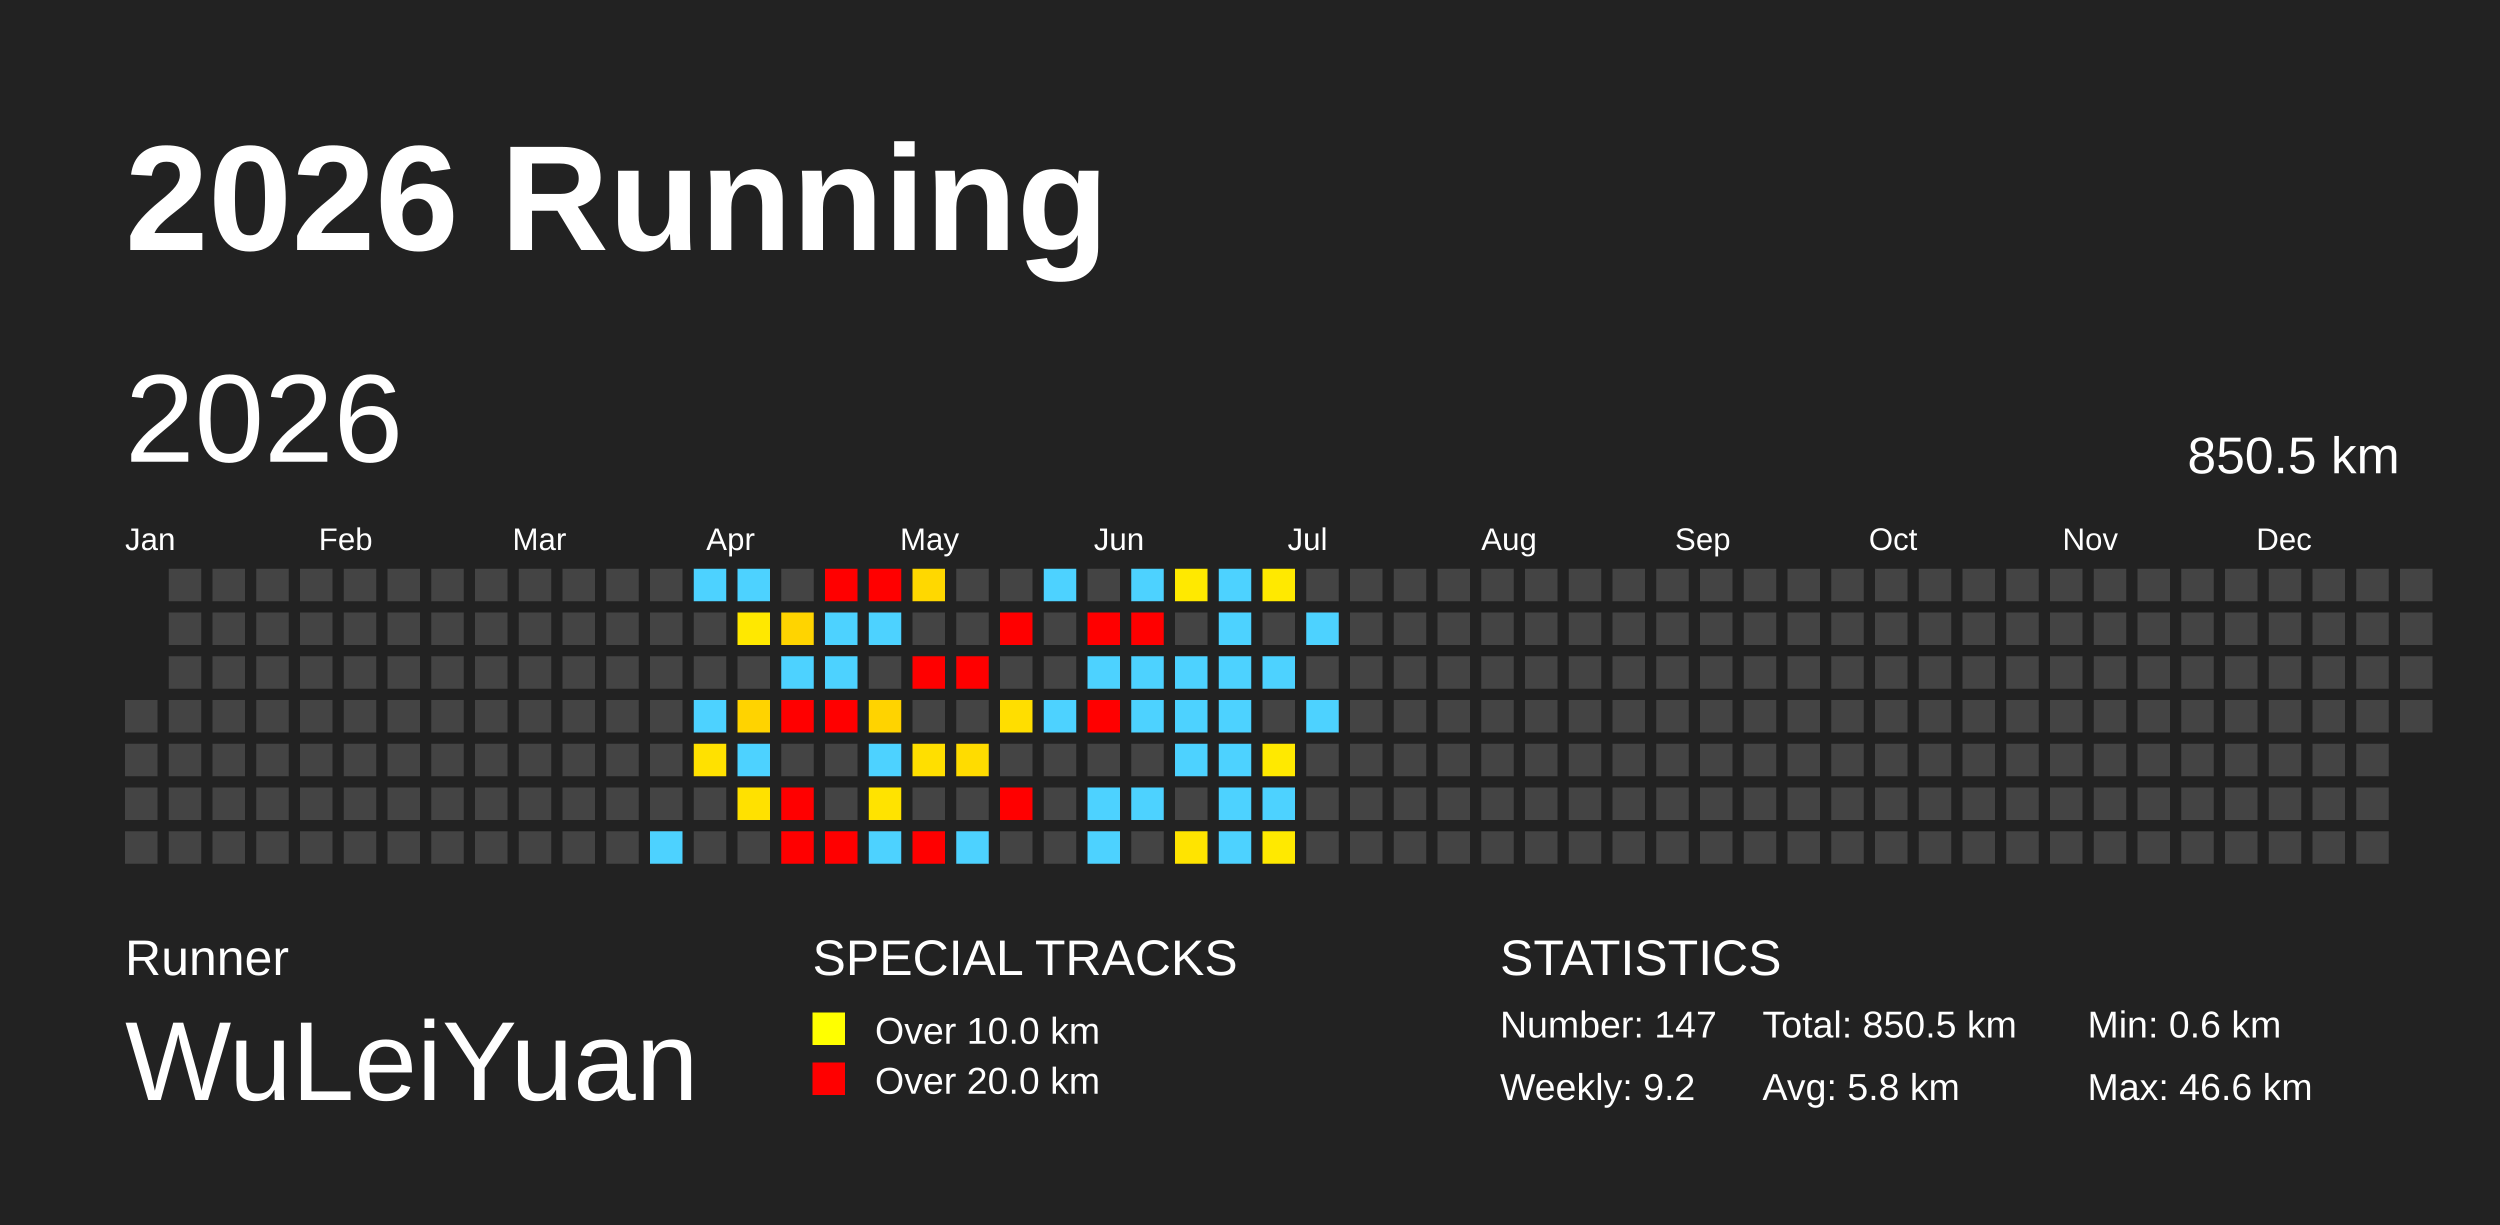
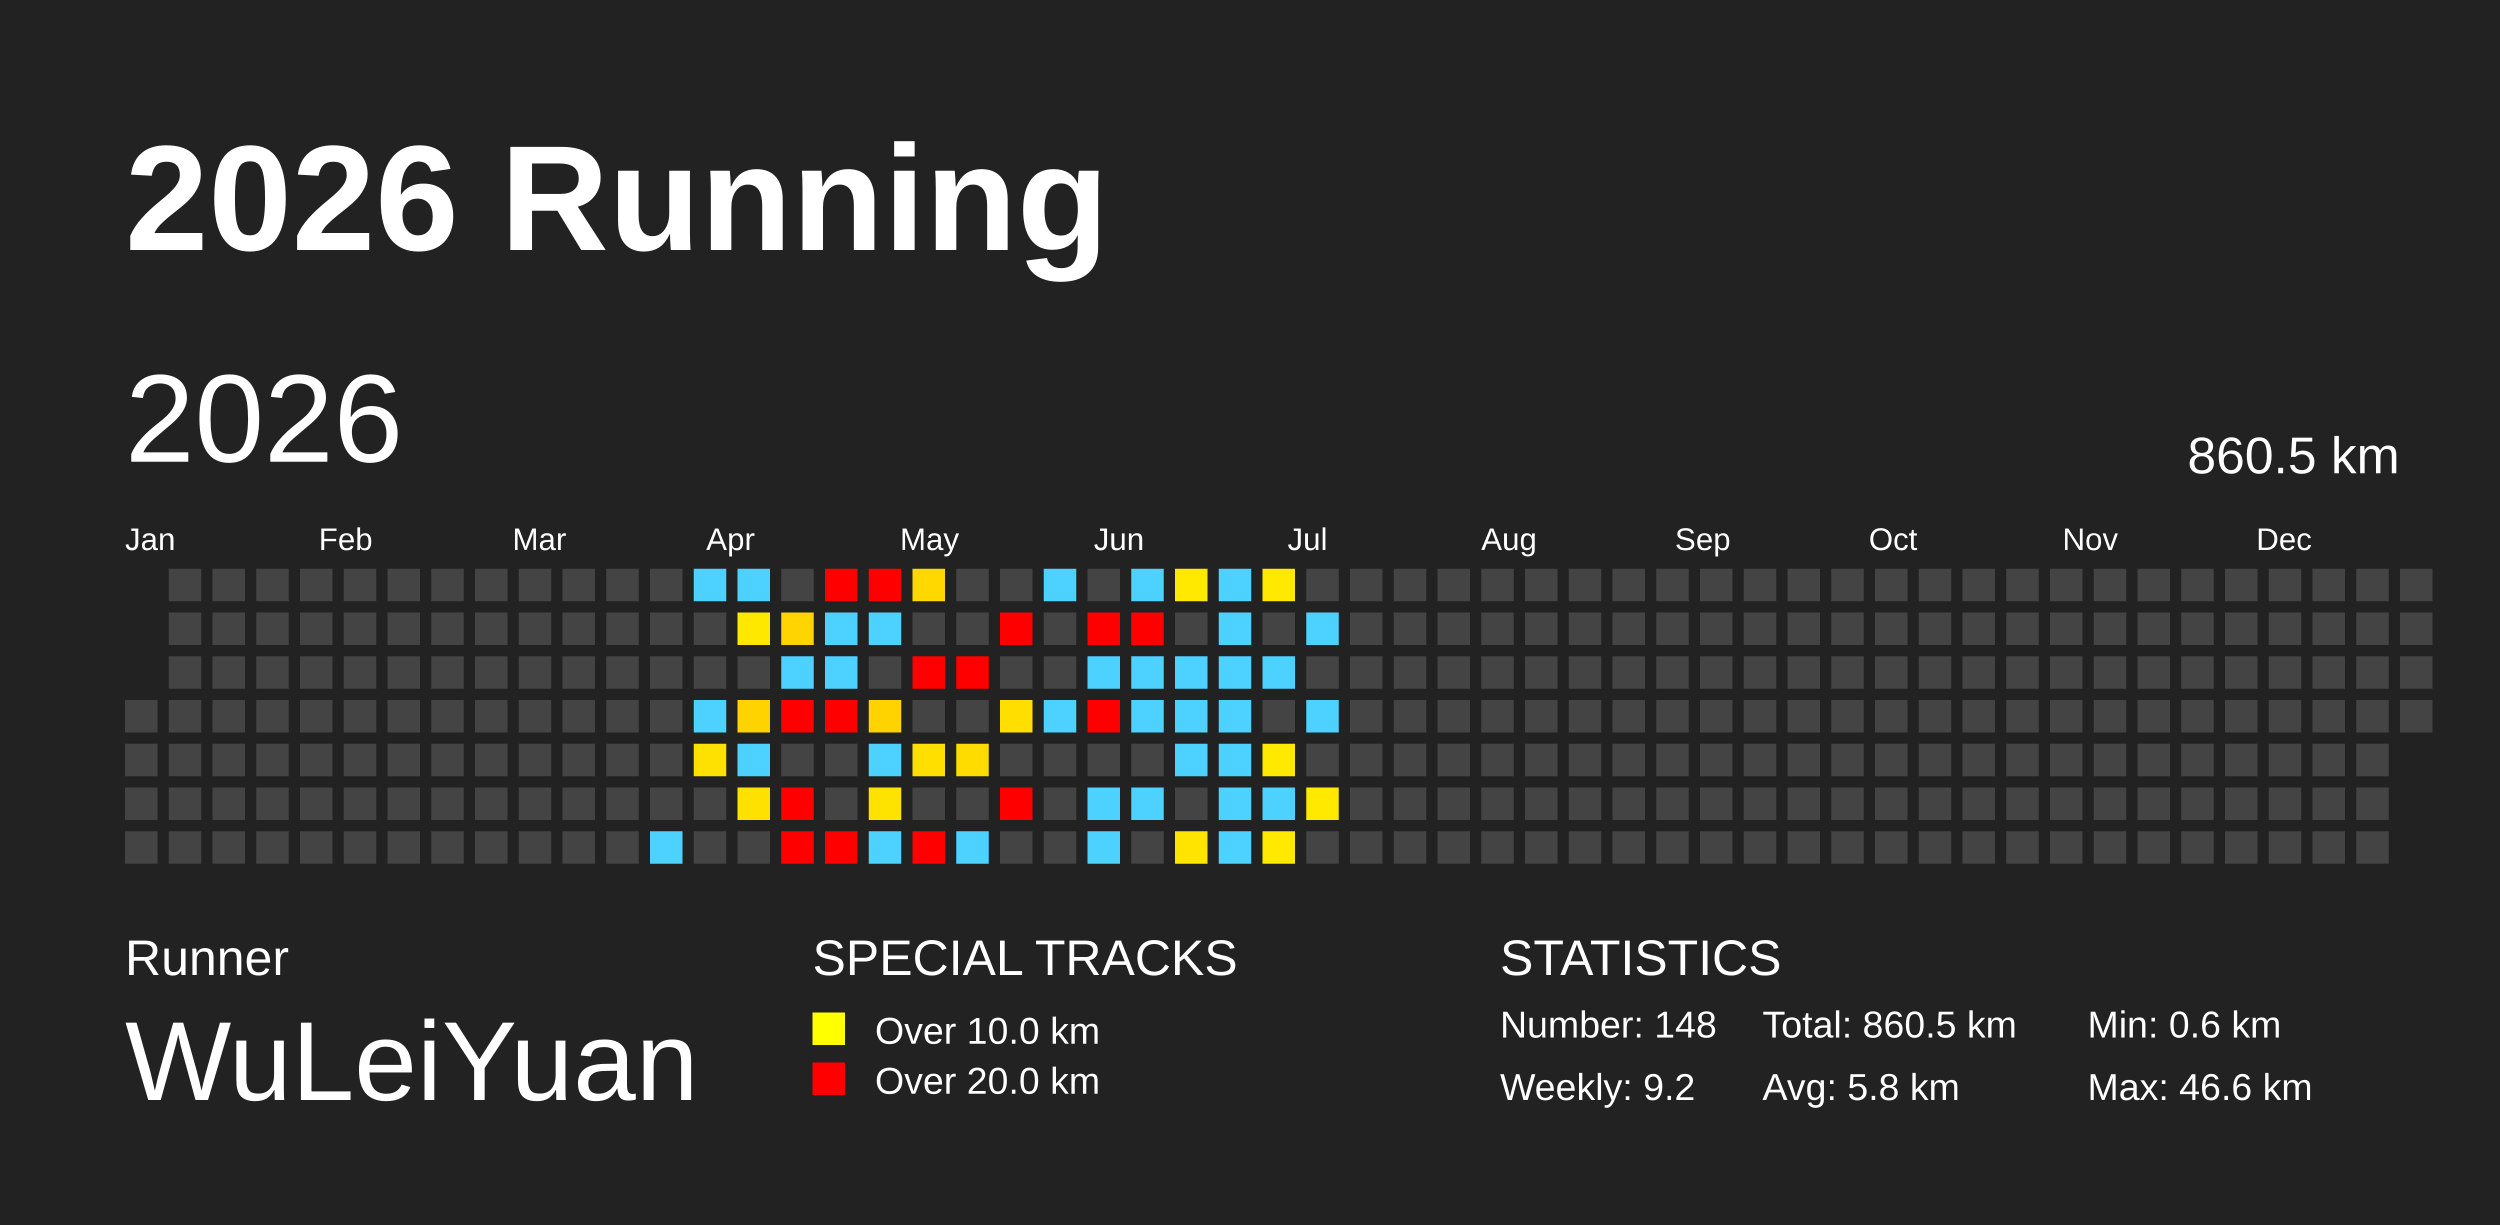
<svg xmlns="http://www.w3.org/2000/svg" baseProfile="full" height="98mm" version="1.1" viewBox="0,0,200,98" width="200mm">
  <defs />
  <rect fill="#222222" height="98" width="200" x="0" y="0" />
  <text fill="#FFFFFF" style="font-size:12px; font-family:Arial; font-weight:bold;" x="10" y="20">2026 Running</text>
  <text fill="#FFFFFF" style="font-size:4px; font-family:Arial" x="10" y="78">Runner</text>
  <text fill="#FFFFFF" style="font-size:9px; font-family:Arial" x="10" y="88">WuLeiYuan</text>
  <text fill="#FFFFFF" style="font-size:4px; font-family:Arial" x="65" y="78">SPECIAL TRACKS</text>
  <rect fill="yellow" height="2.6" width="2.6" x="65" y="81" />
  <text fill="#FFFFFF" style="font-size:3px; font-family:Arial" x="70" y="83.5">Over 10.0 km</text>
  <rect fill="red" height="2.6" width="2.6" x="65" y="85" />
  <text fill="#FFFFFF" style="font-size:3px; font-family:Arial" x="70" y="87.5">Over 20.0 km</text>
  <text fill="#FFFFFF" style="font-size:4px; font-family:Arial" x="120" y="78">STATISTICS</text>
-   <text fill="#FFFFFF" style="font-size:3px; font-family:Arial" x="120" y="83">Number: 147</text>
+   <text fill="#FFFFFF" style="font-size:3px; font-family:Arial" x="120" y="83">Number: 148</text>
  <text fill="#FFFFFF" style="font-size:3px; font-family:Arial" x="120" y="88">Weekly: 9.2</text>
-   <text fill="#FFFFFF" style="font-size:3px; font-family:Arial" x="141" y="83">Total: 850.5 km</text>
+   <text fill="#FFFFFF" style="font-size:3px; font-family:Arial" x="141" y="83">Total: 860.5 km</text>
  <text fill="#FFFFFF" style="font-size:3px; font-family:Arial" x="141" y="88">Avg: 5.8 km</text>
  <text fill="#FFFFFF" style="font-size:3px; font-family:Arial" x="167" y="83">Min: 0.6 km</text>
  <text fill="#FFFFFF" style="font-size:3px; font-family:Arial" x="167" y="88">Max: 46.6 km</text>
  <text dominant-baseline="hanging" fill="#FFFFFF" style="font-size:10.0px; font-family:Arial;" x="10" y="30">2026</text>
-   <text dominant-baseline="hanging" fill="#FFFFFF" style="font-size:4.125px; font-family:Arial;" x="175" y="35">850.5 km</text>
+   <text dominant-baseline="hanging" fill="#FFFFFF" style="font-size:4.125px; font-family:Arial;" x="175" y="35">860.5 km</text>
  <text fill="#FFFFFF" style="font-size:2.5px; font-family:Arial" x="10.0" y="44">Jan</text>
  <text fill="#FFFFFF" style="font-size:2.5px; font-family:Arial" x="25.5" y="44">Feb</text>
  <text fill="#FFFFFF" style="font-size:2.5px; font-family:Arial" x="41.0" y="44">Mar</text>
  <text fill="#FFFFFF" style="font-size:2.5px; font-family:Arial" x="56.5" y="44">Apr</text>
  <text fill="#FFFFFF" style="font-size:2.5px; font-family:Arial" x="72.0" y="44">May</text>
  <text fill="#FFFFFF" style="font-size:2.5px; font-family:Arial" x="87.5" y="44">Jun</text>
  <text fill="#FFFFFF" style="font-size:2.5px; font-family:Arial" x="103.0" y="44">Jul</text>
  <text fill="#FFFFFF" style="font-size:2.5px; font-family:Arial" x="118.5" y="44">Aug</text>
  <text fill="#FFFFFF" style="font-size:2.5px; font-family:Arial" x="134.0" y="44">Sep</text>
  <text fill="#FFFFFF" style="font-size:2.5px; font-family:Arial" x="149.5" y="44">Oct</text>
  <text fill="#FFFFFF" style="font-size:2.5px; font-family:Arial" x="165.0" y="44">Nov</text>
  <text fill="#FFFFFF" style="font-size:2.5px; font-family:Arial" x="180.5" y="44">Dec</text>
  <rect fill="#444444" height="2.6" width="2.6" x="10.0" y="56.0" />
  <rect fill="#444444" height="2.6" width="2.6" x="10.0" y="59.5" />
  <rect fill="#444444" height="2.6" width="2.6" x="10.0" y="63.0" />
  <rect fill="#444444" height="2.6" width="2.6" x="10.0" y="66.5" />
  <rect fill="#444444" height="2.6" width="2.6" x="13.5" y="45.5" />
  <rect fill="#444444" height="2.6" width="2.6" x="13.5" y="49.0" />
  <rect fill="#444444" height="2.6" width="2.6" x="13.5" y="52.5" />
  <rect fill="#444444" height="2.6" width="2.6" x="13.5" y="56.0" />
  <rect fill="#444444" height="2.6" width="2.6" x="13.5" y="59.5" />
  <rect fill="#444444" height="2.6" width="2.6" x="13.5" y="63.0" />
  <rect fill="#444444" height="2.6" width="2.6" x="13.5" y="66.5" />
  <rect fill="#444444" height="2.6" width="2.6" x="17.0" y="45.5" />
  <rect fill="#444444" height="2.6" width="2.6" x="17.0" y="49.0" />
  <rect fill="#444444" height="2.6" width="2.6" x="17.0" y="52.5" />
  <rect fill="#444444" height="2.6" width="2.6" x="17.0" y="56.0" />
  <rect fill="#444444" height="2.6" width="2.6" x="17.0" y="59.5" />
  <rect fill="#444444" height="2.6" width="2.6" x="17.0" y="63.0" />
  <rect fill="#444444" height="2.6" width="2.6" x="17.0" y="66.5" />
  <rect fill="#444444" height="2.6" width="2.6" x="20.5" y="45.5" />
  <rect fill="#444444" height="2.6" width="2.6" x="20.5" y="49.0" />
  <rect fill="#444444" height="2.6" width="2.6" x="20.5" y="52.5" />
  <rect fill="#444444" height="2.6" width="2.6" x="20.5" y="56.0" />
  <rect fill="#444444" height="2.6" width="2.6" x="20.5" y="59.5" />
  <rect fill="#444444" height="2.6" width="2.6" x="20.5" y="63.0" />
  <rect fill="#444444" height="2.6" width="2.6" x="20.5" y="66.5" />
  <rect fill="#444444" height="2.6" width="2.6" x="24.0" y="45.5" />
  <rect fill="#444444" height="2.6" width="2.6" x="24.0" y="49.0" />
  <rect fill="#444444" height="2.6" width="2.6" x="24.0" y="52.5" />
  <rect fill="#444444" height="2.6" width="2.6" x="24.0" y="56.0" />
  <rect fill="#444444" height="2.6" width="2.6" x="24.0" y="59.5" />
  <rect fill="#444444" height="2.6" width="2.6" x="24.0" y="63.0" />
  <rect fill="#444444" height="2.6" width="2.6" x="24.0" y="66.5" />
  <rect fill="#444444" height="2.6" width="2.6" x="27.5" y="45.5" />
  <rect fill="#444444" height="2.6" width="2.6" x="27.5" y="49.0" />
  <rect fill="#444444" height="2.6" width="2.6" x="27.5" y="52.5" />
  <rect fill="#444444" height="2.6" width="2.6" x="27.5" y="56.0" />
  <rect fill="#444444" height="2.6" width="2.6" x="27.5" y="59.5" />
  <rect fill="#444444" height="2.6" width="2.6" x="27.5" y="63.0" />
  <rect fill="#444444" height="2.6" width="2.6" x="27.5" y="66.5" />
  <rect fill="#444444" height="2.6" width="2.6" x="31.0" y="45.5" />
  <rect fill="#444444" height="2.6" width="2.6" x="31.0" y="49.0" />
  <rect fill="#444444" height="2.6" width="2.6" x="31.0" y="52.5" />
  <rect fill="#444444" height="2.6" width="2.6" x="31.0" y="56.0" />
  <rect fill="#444444" height="2.6" width="2.6" x="31.0" y="59.5" />
  <rect fill="#444444" height="2.6" width="2.6" x="31.0" y="63.0" />
  <rect fill="#444444" height="2.6" width="2.6" x="31.0" y="66.5" />
  <rect fill="#444444" height="2.6" width="2.6" x="34.5" y="45.5" />
  <rect fill="#444444" height="2.6" width="2.6" x="34.5" y="49.0" />
  <rect fill="#444444" height="2.6" width="2.6" x="34.5" y="52.5" />
  <rect fill="#444444" height="2.6" width="2.6" x="34.5" y="56.0" />
  <rect fill="#444444" height="2.6" width="2.6" x="34.5" y="59.5" />
  <rect fill="#444444" height="2.6" width="2.6" x="34.5" y="63.0" />
  <rect fill="#444444" height="2.6" width="2.6" x="34.5" y="66.5" />
  <rect fill="#444444" height="2.6" width="2.6" x="38.0" y="45.5" />
  <rect fill="#444444" height="2.6" width="2.6" x="38.0" y="49.0" />
  <rect fill="#444444" height="2.6" width="2.6" x="38.0" y="52.5" />
  <rect fill="#444444" height="2.6" width="2.6" x="38.0" y="56.0" />
  <rect fill="#444444" height="2.6" width="2.6" x="38.0" y="59.5" />
  <rect fill="#444444" height="2.6" width="2.6" x="38.0" y="63.0" />
  <rect fill="#444444" height="2.6" width="2.6" x="38.0" y="66.5" />
  <rect fill="#444444" height="2.6" width="2.6" x="41.5" y="45.5" />
  <rect fill="#444444" height="2.6" width="2.6" x="41.5" y="49.0" />
  <rect fill="#444444" height="2.6" width="2.6" x="41.5" y="52.5" />
  <rect fill="#444444" height="2.6" width="2.6" x="41.5" y="56.0" />
  <rect fill="#444444" height="2.6" width="2.6" x="41.5" y="59.5" />
  <rect fill="#444444" height="2.6" width="2.6" x="41.5" y="63.0" />
  <rect fill="#444444" height="2.6" width="2.6" x="41.5" y="66.5" />
  <rect fill="#444444" height="2.6" width="2.6" x="45.0" y="45.5" />
  <rect fill="#444444" height="2.6" width="2.6" x="45.0" y="49.0" />
  <rect fill="#444444" height="2.6" width="2.6" x="45.0" y="52.5" />
  <rect fill="#444444" height="2.6" width="2.6" x="45.0" y="56.0" />
  <rect fill="#444444" height="2.6" width="2.6" x="45.0" y="59.5" />
  <rect fill="#444444" height="2.6" width="2.6" x="45.0" y="63.0" />
  <rect fill="#444444" height="2.6" width="2.6" x="45.0" y="66.5" />
  <rect fill="#444444" height="2.6" width="2.6" x="48.5" y="45.5" />
  <rect fill="#444444" height="2.6" width="2.6" x="48.5" y="49.0" />
  <rect fill="#444444" height="2.6" width="2.6" x="48.5" y="52.5" />
  <rect fill="#444444" height="2.6" width="2.6" x="48.5" y="56.0" />
  <rect fill="#444444" height="2.6" width="2.6" x="48.5" y="59.5" />
  <rect fill="#444444" height="2.6" width="2.6" x="48.5" y="63.0" />
  <rect fill="#444444" height="2.6" width="2.6" x="48.5" y="66.5" />
  <rect fill="#444444" height="2.6" width="2.6" x="52.0" y="45.5" />
  <rect fill="#444444" height="2.6" width="2.6" x="52.0" y="49.0" />
  <rect fill="#444444" height="2.6" width="2.6" x="52.0" y="52.5" />
  <rect fill="#444444" height="2.6" width="2.6" x="52.0" y="56.0" />
  <rect fill="#444444" height="2.6" width="2.6" x="52.0" y="59.5" />
  <rect fill="#444444" height="2.6" width="2.6" x="52.0" y="63.0" />
  <rect fill="#4dd2ff" height="2.6" width="2.6" x="52.0" y="66.5" />
  <rect fill="#4dd2ff" height="2.6" width="2.6" x="55.5" y="45.5" />
  <rect fill="#444444" height="2.6" width="2.6" x="55.5" y="49.0" />
  <rect fill="#444444" height="2.6" width="2.6" x="55.5" y="52.5" />
  <rect fill="#4dd2ff" height="2.6" width="2.6" x="55.5" y="56.0" />
  <rect fill="#ffe100" height="2.6" width="2.6" x="55.5" y="59.5" />
  <rect fill="#444444" height="2.6" width="2.6" x="55.5" y="63.0" />
  <rect fill="#444444" height="2.6" width="2.6" x="55.5" y="66.5" />
  <rect fill="#4dd2ff" height="2.6" width="2.6" x="59.0" y="45.5" />
  <rect fill="#ffe800" height="2.6" width="2.6" x="59.0" y="49.0" />
  <rect fill="#444444" height="2.6" width="2.6" x="59.0" y="52.5" />
  <rect fill="#ffd300" height="2.6" width="2.6" x="59.0" y="56.0" />
  <rect fill="#4dd2ff" height="2.6" width="2.6" x="59.0" y="59.5" />
  <rect fill="#ffe100" height="2.6" width="2.6" x="59.0" y="63.0" />
  <rect fill="#444444" height="2.6" width="2.6" x="59.0" y="66.5" />
  <rect fill="#444444" height="2.6" width="2.6" x="62.5" y="45.5" />
  <rect fill="#ffd400" height="2.6" width="2.6" x="62.5" y="49.0" />
  <rect fill="#4dd2ff" height="2.6" width="2.6" x="62.5" y="52.5" />
  <rect fill="red" height="2.6" width="2.6" x="62.5" y="56.0" />
  <rect fill="#444444" height="2.6" width="2.6" x="62.5" y="59.5" />
  <rect fill="red" height="2.6" width="2.6" x="62.5" y="63.0" />
  <rect fill="red" height="2.6" width="2.6" x="62.5" y="66.5" />
  <rect fill="red" height="2.6" width="2.6" x="66.0" y="45.5" />
  <rect fill="#4dd2ff" height="2.6" width="2.6" x="66.0" y="49.0" />
  <rect fill="#4dd2ff" height="2.6" width="2.6" x="66.0" y="52.5" />
  <rect fill="red" height="2.6" width="2.6" x="66.0" y="56.0" />
  <rect fill="#444444" height="2.6" width="2.6" x="66.0" y="59.5" />
  <rect fill="#444444" height="2.6" width="2.6" x="66.0" y="63.0" />
  <rect fill="red" height="2.6" width="2.6" x="66.0" y="66.5" />
  <rect fill="red" height="2.6" width="2.6" x="69.5" y="45.5" />
  <rect fill="#4dd2ff" height="2.6" width="2.6" x="69.5" y="49.0" />
  <rect fill="#444444" height="2.6" width="2.6" x="69.5" y="52.5" />
  <rect fill="#ffd300" height="2.6" width="2.6" x="69.5" y="56.0" />
  <rect fill="#4dd2ff" height="2.6" width="2.6" x="69.5" y="59.5" />
  <rect fill="#ffe300" height="2.6" width="2.6" x="69.5" y="63.0" />
  <rect fill="#4dd2ff" height="2.6" width="2.6" x="69.5" y="66.5" />
  <rect fill="#ffd800" height="2.6" width="2.6" x="73.0" y="45.5" />
  <rect fill="#444444" height="2.6" width="2.6" x="73.0" y="49.0" />
  <rect fill="red" height="2.6" width="2.6" x="73.0" y="52.5" />
  <rect fill="#444444" height="2.6" width="2.6" x="73.0" y="56.0" />
  <rect fill="#ffdf00" height="2.6" width="2.6" x="73.0" y="59.5" />
  <rect fill="#444444" height="2.6" width="2.6" x="73.0" y="63.0" />
  <rect fill="red" height="2.6" width="2.6" x="73.0" y="66.5" />
  <rect fill="#444444" height="2.6" width="2.6" x="76.5" y="45.5" />
  <rect fill="#444444" height="2.6" width="2.6" x="76.5" y="49.0" />
  <rect fill="red" height="2.6" width="2.6" x="76.5" y="52.5" />
  <rect fill="#444444" height="2.6" width="2.6" x="76.5" y="56.0" />
  <rect fill="#ffdc00" height="2.6" width="2.6" x="76.5" y="59.5" />
  <rect fill="#444444" height="2.6" width="2.6" x="76.5" y="63.0" />
  <rect fill="#4dd2ff" height="2.6" width="2.6" x="76.5" y="66.5" />
  <rect fill="#444444" height="2.6" width="2.6" x="80.0" y="45.5" />
  <rect fill="red" height="2.6" width="2.6" x="80.0" y="49.0" />
  <rect fill="#444444" height="2.6" width="2.6" x="80.0" y="52.5" />
  <rect fill="#ffde00" height="2.6" width="2.6" x="80.0" y="56.0" />
  <rect fill="#444444" height="2.6" width="2.6" x="80.0" y="59.5" />
  <rect fill="red" height="2.6" width="2.6" x="80.0" y="63.0" />
  <rect fill="#444444" height="2.6" width="2.6" x="80.0" y="66.5" />
  <rect fill="#4dd2ff" height="2.6" width="2.6" x="83.5" y="45.5" />
  <rect fill="#444444" height="2.6" width="2.6" x="83.5" y="49.0" />
  <rect fill="#444444" height="2.6" width="2.6" x="83.5" y="52.5" />
  <rect fill="#4dd2ff" height="2.6" width="2.6" x="83.5" y="56.0" />
  <rect fill="#444444" height="2.6" width="2.6" x="83.5" y="59.5" />
  <rect fill="#444444" height="2.6" width="2.6" x="83.5" y="63.0" />
  <rect fill="#444444" height="2.6" width="2.6" x="83.5" y="66.5" />
  <rect fill="#444444" height="2.6" width="2.6" x="87.0" y="45.5" />
  <rect fill="red" height="2.6" width="2.6" x="87.0" y="49.0" />
  <rect fill="#4dd2ff" height="2.6" width="2.6" x="87.0" y="52.5" />
  <rect fill="red" height="2.6" width="2.6" x="87.0" y="56.0" />
  <rect fill="#444444" height="2.6" width="2.6" x="87.0" y="59.5" />
  <rect fill="#4dd2ff" height="2.6" width="2.6" x="87.0" y="63.0" />
  <rect fill="#4dd2ff" height="2.6" width="2.6" x="87.0" y="66.5" />
  <rect fill="#4dd2ff" height="2.6" width="2.6" x="90.5" y="45.5" />
  <rect fill="red" height="2.6" width="2.6" x="90.5" y="49.0" />
  <rect fill="#4dd2ff" height="2.6" width="2.6" x="90.5" y="52.5" />
  <rect fill="#4dd2ff" height="2.6" width="2.6" x="90.5" y="56.0" />
  <rect fill="#444444" height="2.6" width="2.6" x="90.5" y="59.5" />
  <rect fill="#4dd2ff" height="2.6" width="2.6" x="90.5" y="63.0" />
  <rect fill="#444444" height="2.6" width="2.6" x="90.5" y="66.5" />
  <rect fill="#ffe900" height="2.6" width="2.6" x="94.0" y="45.5" />
  <rect fill="#444444" height="2.6" width="2.6" x="94.0" y="49.0" />
  <rect fill="#4dd2ff" height="2.6" width="2.6" x="94.0" y="52.5" />
  <rect fill="#4dd2ff" height="2.6" width="2.6" x="94.0" y="56.0" />
  <rect fill="#4dd2ff" height="2.6" width="2.6" x="94.0" y="59.5" />
  <rect fill="#444444" height="2.6" width="2.6" x="94.0" y="63.0" />
  <rect fill="#ffe400" height="2.6" width="2.6" x="94.0" y="66.5" />
  <rect fill="#4dd2ff" height="2.6" width="2.6" x="97.5" y="45.5" />
  <rect fill="#4dd2ff" height="2.6" width="2.6" x="97.5" y="49.0" />
  <rect fill="#4dd2ff" height="2.6" width="2.6" x="97.5" y="52.5" />
  <rect fill="#4dd2ff" height="2.6" width="2.6" x="97.5" y="56.0" />
  <rect fill="#4dd2ff" height="2.6" width="2.6" x="97.5" y="59.5" />
  <rect fill="#4dd2ff" height="2.6" width="2.6" x="97.5" y="63.0" />
  <rect fill="#4dd2ff" height="2.6" width="2.6" x="97.5" y="66.5" />
  <rect fill="#ffe900" height="2.6" width="2.6" x="101.0" y="45.5" />
  <rect fill="#444444" height="2.6" width="2.6" x="101.0" y="49.0" />
  <rect fill="#4dd2ff" height="2.6" width="2.6" x="101.0" y="52.5" />
  <rect fill="#444444" height="2.6" width="2.6" x="101.0" y="56.0" />
  <rect fill="#ffe900" height="2.6" width="2.6" x="101.0" y="59.5" />
  <rect fill="#4dd2ff" height="2.6" width="2.6" x="101.0" y="63.0" />
  <rect fill="#ffe900" height="2.6" width="2.6" x="101.0" y="66.5" />
  <rect fill="#444444" height="2.6" width="2.6" x="104.5" y="45.5" />
  <rect fill="#4dd2ff" height="2.6" width="2.6" x="104.5" y="49.0" />
  <rect fill="#444444" height="2.6" width="2.6" x="104.5" y="52.5" />
  <rect fill="#4dd2ff" height="2.6" width="2.6" x="104.5" y="56.0" />
  <rect fill="#444444" height="2.6" width="2.6" x="104.5" y="59.5" />
-   <rect fill="#444444" height="2.6" width="2.6" x="104.5" y="63.0" />
+   <rect fill="#ffe900" height="2.6" width="2.6" x="104.5" y="63.0" />
  <rect fill="#444444" height="2.6" width="2.6" x="104.5" y="66.5" />
  <rect fill="#444444" height="2.6" width="2.6" x="108.0" y="45.5" />
  <rect fill="#444444" height="2.6" width="2.6" x="108.0" y="49.0" />
  <rect fill="#444444" height="2.6" width="2.6" x="108.0" y="52.5" />
  <rect fill="#444444" height="2.6" width="2.6" x="108.0" y="56.0" />
  <rect fill="#444444" height="2.6" width="2.6" x="108.0" y="59.5" />
  <rect fill="#444444" height="2.6" width="2.6" x="108.0" y="63.0" />
  <rect fill="#444444" height="2.6" width="2.6" x="108.0" y="66.5" />
  <rect fill="#444444" height="2.6" width="2.6" x="111.5" y="45.5" />
  <rect fill="#444444" height="2.6" width="2.6" x="111.5" y="49.0" />
  <rect fill="#444444" height="2.6" width="2.6" x="111.5" y="52.5" />
  <rect fill="#444444" height="2.6" width="2.6" x="111.5" y="56.0" />
  <rect fill="#444444" height="2.6" width="2.6" x="111.5" y="59.5" />
  <rect fill="#444444" height="2.6" width="2.6" x="111.5" y="63.0" />
  <rect fill="#444444" height="2.6" width="2.6" x="111.5" y="66.5" />
  <rect fill="#444444" height="2.6" width="2.6" x="115.0" y="45.5" />
  <rect fill="#444444" height="2.6" width="2.6" x="115.0" y="49.0" />
  <rect fill="#444444" height="2.6" width="2.6" x="115.0" y="52.5" />
  <rect fill="#444444" height="2.6" width="2.6" x="115.0" y="56.0" />
  <rect fill="#444444" height="2.6" width="2.6" x="115.0" y="59.5" />
  <rect fill="#444444" height="2.6" width="2.6" x="115.0" y="63.0" />
  <rect fill="#444444" height="2.6" width="2.6" x="115.0" y="66.5" />
  <rect fill="#444444" height="2.6" width="2.6" x="118.5" y="45.5" />
  <rect fill="#444444" height="2.6" width="2.6" x="118.5" y="49.0" />
  <rect fill="#444444" height="2.6" width="2.6" x="118.5" y="52.5" />
  <rect fill="#444444" height="2.6" width="2.6" x="118.5" y="56.0" />
  <rect fill="#444444" height="2.6" width="2.6" x="118.5" y="59.5" />
  <rect fill="#444444" height="2.6" width="2.6" x="118.5" y="63.0" />
  <rect fill="#444444" height="2.6" width="2.6" x="118.5" y="66.5" />
  <rect fill="#444444" height="2.6" width="2.6" x="122.0" y="45.5" />
  <rect fill="#444444" height="2.6" width="2.6" x="122.0" y="49.0" />
  <rect fill="#444444" height="2.6" width="2.6" x="122.0" y="52.5" />
  <rect fill="#444444" height="2.6" width="2.6" x="122.0" y="56.0" />
  <rect fill="#444444" height="2.6" width="2.6" x="122.0" y="59.5" />
  <rect fill="#444444" height="2.6" width="2.6" x="122.0" y="63.0" />
  <rect fill="#444444" height="2.6" width="2.6" x="122.0" y="66.5" />
  <rect fill="#444444" height="2.6" width="2.6" x="125.5" y="45.5" />
  <rect fill="#444444" height="2.6" width="2.6" x="125.5" y="49.0" />
  <rect fill="#444444" height="2.6" width="2.6" x="125.5" y="52.5" />
  <rect fill="#444444" height="2.6" width="2.6" x="125.5" y="56.0" />
  <rect fill="#444444" height="2.6" width="2.6" x="125.5" y="59.5" />
  <rect fill="#444444" height="2.6" width="2.6" x="125.5" y="63.0" />
  <rect fill="#444444" height="2.6" width="2.6" x="125.5" y="66.5" />
  <rect fill="#444444" height="2.6" width="2.6" x="129.0" y="45.5" />
  <rect fill="#444444" height="2.6" width="2.6" x="129.0" y="49.0" />
  <rect fill="#444444" height="2.6" width="2.6" x="129.0" y="52.5" />
  <rect fill="#444444" height="2.6" width="2.6" x="129.0" y="56.0" />
  <rect fill="#444444" height="2.6" width="2.6" x="129.0" y="59.5" />
  <rect fill="#444444" height="2.6" width="2.6" x="129.0" y="63.0" />
  <rect fill="#444444" height="2.6" width="2.6" x="129.0" y="66.5" />
  <rect fill="#444444" height="2.6" width="2.6" x="132.5" y="45.5" />
  <rect fill="#444444" height="2.6" width="2.6" x="132.5" y="49.0" />
  <rect fill="#444444" height="2.6" width="2.6" x="132.5" y="52.5" />
  <rect fill="#444444" height="2.6" width="2.6" x="132.5" y="56.0" />
  <rect fill="#444444" height="2.6" width="2.6" x="132.5" y="59.5" />
  <rect fill="#444444" height="2.6" width="2.6" x="132.5" y="63.0" />
  <rect fill="#444444" height="2.6" width="2.6" x="132.5" y="66.5" />
  <rect fill="#444444" height="2.6" width="2.6" x="136.0" y="45.5" />
  <rect fill="#444444" height="2.6" width="2.6" x="136.0" y="49.0" />
  <rect fill="#444444" height="2.6" width="2.6" x="136.0" y="52.5" />
  <rect fill="#444444" height="2.6" width="2.6" x="136.0" y="56.0" />
  <rect fill="#444444" height="2.6" width="2.6" x="136.0" y="59.5" />
  <rect fill="#444444" height="2.6" width="2.6" x="136.0" y="63.0" />
  <rect fill="#444444" height="2.6" width="2.6" x="136.0" y="66.5" />
  <rect fill="#444444" height="2.6" width="2.6" x="139.5" y="45.5" />
  <rect fill="#444444" height="2.6" width="2.6" x="139.5" y="49.0" />
  <rect fill="#444444" height="2.6" width="2.6" x="139.5" y="52.5" />
  <rect fill="#444444" height="2.6" width="2.6" x="139.5" y="56.0" />
  <rect fill="#444444" height="2.6" width="2.6" x="139.5" y="59.5" />
  <rect fill="#444444" height="2.6" width="2.6" x="139.5" y="63.0" />
  <rect fill="#444444" height="2.6" width="2.6" x="139.5" y="66.5" />
  <rect fill="#444444" height="2.6" width="2.6" x="143.0" y="45.5" />
  <rect fill="#444444" height="2.6" width="2.6" x="143.0" y="49.0" />
  <rect fill="#444444" height="2.6" width="2.6" x="143.0" y="52.5" />
  <rect fill="#444444" height="2.6" width="2.6" x="143.0" y="56.0" />
  <rect fill="#444444" height="2.6" width="2.6" x="143.0" y="59.5" />
  <rect fill="#444444" height="2.6" width="2.6" x="143.0" y="63.0" />
  <rect fill="#444444" height="2.6" width="2.6" x="143.0" y="66.5" />
  <rect fill="#444444" height="2.6" width="2.6" x="146.5" y="45.5" />
  <rect fill="#444444" height="2.6" width="2.6" x="146.5" y="49.0" />
  <rect fill="#444444" height="2.6" width="2.6" x="146.5" y="52.5" />
  <rect fill="#444444" height="2.6" width="2.6" x="146.5" y="56.0" />
  <rect fill="#444444" height="2.6" width="2.6" x="146.5" y="59.5" />
  <rect fill="#444444" height="2.6" width="2.6" x="146.5" y="63.0" />
  <rect fill="#444444" height="2.6" width="2.6" x="146.5" y="66.5" />
  <rect fill="#444444" height="2.6" width="2.6" x="150.0" y="45.5" />
  <rect fill="#444444" height="2.6" width="2.6" x="150.0" y="49.0" />
  <rect fill="#444444" height="2.6" width="2.6" x="150.0" y="52.5" />
  <rect fill="#444444" height="2.6" width="2.6" x="150.0" y="56.0" />
  <rect fill="#444444" height="2.6" width="2.6" x="150.0" y="59.5" />
  <rect fill="#444444" height="2.6" width="2.6" x="150.0" y="63.0" />
  <rect fill="#444444" height="2.6" width="2.6" x="150.0" y="66.5" />
  <rect fill="#444444" height="2.6" width="2.6" x="153.5" y="45.5" />
  <rect fill="#444444" height="2.6" width="2.6" x="153.5" y="49.0" />
  <rect fill="#444444" height="2.6" width="2.6" x="153.5" y="52.5" />
  <rect fill="#444444" height="2.6" width="2.6" x="153.5" y="56.0" />
  <rect fill="#444444" height="2.6" width="2.6" x="153.5" y="59.5" />
  <rect fill="#444444" height="2.6" width="2.6" x="153.5" y="63.0" />
  <rect fill="#444444" height="2.6" width="2.6" x="153.5" y="66.5" />
  <rect fill="#444444" height="2.6" width="2.6" x="157.0" y="45.5" />
  <rect fill="#444444" height="2.6" width="2.6" x="157.0" y="49.0" />
  <rect fill="#444444" height="2.6" width="2.6" x="157.0" y="52.5" />
  <rect fill="#444444" height="2.6" width="2.6" x="157.0" y="56.0" />
  <rect fill="#444444" height="2.6" width="2.6" x="157.0" y="59.5" />
  <rect fill="#444444" height="2.6" width="2.6" x="157.0" y="63.0" />
  <rect fill="#444444" height="2.6" width="2.6" x="157.0" y="66.5" />
  <rect fill="#444444" height="2.6" width="2.6" x="160.5" y="45.5" />
  <rect fill="#444444" height="2.6" width="2.6" x="160.5" y="49.0" />
  <rect fill="#444444" height="2.6" width="2.6" x="160.5" y="52.5" />
  <rect fill="#444444" height="2.6" width="2.6" x="160.5" y="56.0" />
  <rect fill="#444444" height="2.6" width="2.6" x="160.5" y="59.5" />
  <rect fill="#444444" height="2.6" width="2.6" x="160.5" y="63.0" />
  <rect fill="#444444" height="2.6" width="2.6" x="160.5" y="66.5" />
  <rect fill="#444444" height="2.6" width="2.6" x="164.0" y="45.5" />
  <rect fill="#444444" height="2.6" width="2.6" x="164.0" y="49.0" />
  <rect fill="#444444" height="2.6" width="2.6" x="164.0" y="52.5" />
  <rect fill="#444444" height="2.6" width="2.6" x="164.0" y="56.0" />
  <rect fill="#444444" height="2.6" width="2.6" x="164.0" y="59.5" />
  <rect fill="#444444" height="2.6" width="2.6" x="164.0" y="63.0" />
  <rect fill="#444444" height="2.6" width="2.6" x="164.0" y="66.5" />
  <rect fill="#444444" height="2.6" width="2.6" x="167.5" y="45.5" />
  <rect fill="#444444" height="2.6" width="2.6" x="167.5" y="49.0" />
  <rect fill="#444444" height="2.6" width="2.6" x="167.5" y="52.5" />
  <rect fill="#444444" height="2.6" width="2.6" x="167.5" y="56.0" />
  <rect fill="#444444" height="2.6" width="2.6" x="167.5" y="59.5" />
  <rect fill="#444444" height="2.6" width="2.6" x="167.5" y="63.0" />
  <rect fill="#444444" height="2.6" width="2.6" x="167.5" y="66.5" />
  <rect fill="#444444" height="2.6" width="2.6" x="171.0" y="45.5" />
  <rect fill="#444444" height="2.6" width="2.6" x="171.0" y="49.0" />
  <rect fill="#444444" height="2.6" width="2.6" x="171.0" y="52.5" />
  <rect fill="#444444" height="2.6" width="2.6" x="171.0" y="56.0" />
  <rect fill="#444444" height="2.6" width="2.6" x="171.0" y="59.5" />
  <rect fill="#444444" height="2.6" width="2.6" x="171.0" y="63.0" />
  <rect fill="#444444" height="2.6" width="2.6" x="171.0" y="66.5" />
  <rect fill="#444444" height="2.6" width="2.6" x="174.5" y="45.5" />
  <rect fill="#444444" height="2.6" width="2.6" x="174.5" y="49.0" />
  <rect fill="#444444" height="2.6" width="2.6" x="174.5" y="52.5" />
  <rect fill="#444444" height="2.6" width="2.6" x="174.5" y="56.0" />
  <rect fill="#444444" height="2.6" width="2.6" x="174.5" y="59.5" />
  <rect fill="#444444" height="2.6" width="2.6" x="174.5" y="63.0" />
  <rect fill="#444444" height="2.6" width="2.6" x="174.5" y="66.5" />
  <rect fill="#444444" height="2.6" width="2.6" x="178.0" y="45.5" />
  <rect fill="#444444" height="2.6" width="2.6" x="178.0" y="49.0" />
  <rect fill="#444444" height="2.6" width="2.6" x="178.0" y="52.5" />
  <rect fill="#444444" height="2.6" width="2.6" x="178.0" y="56.0" />
  <rect fill="#444444" height="2.6" width="2.6" x="178.0" y="59.5" />
  <rect fill="#444444" height="2.6" width="2.6" x="178.0" y="63.0" />
  <rect fill="#444444" height="2.6" width="2.6" x="178.0" y="66.5" />
  <rect fill="#444444" height="2.6" width="2.6" x="181.5" y="45.5" />
  <rect fill="#444444" height="2.6" width="2.6" x="181.5" y="49.0" />
  <rect fill="#444444" height="2.6" width="2.6" x="181.5" y="52.5" />
  <rect fill="#444444" height="2.6" width="2.6" x="181.5" y="56.0" />
  <rect fill="#444444" height="2.6" width="2.6" x="181.5" y="59.5" />
  <rect fill="#444444" height="2.6" width="2.6" x="181.5" y="63.0" />
  <rect fill="#444444" height="2.6" width="2.6" x="181.5" y="66.5" />
  <rect fill="#444444" height="2.6" width="2.6" x="185.0" y="45.5" />
  <rect fill="#444444" height="2.6" width="2.6" x="185.0" y="49.0" />
  <rect fill="#444444" height="2.6" width="2.6" x="185.0" y="52.5" />
  <rect fill="#444444" height="2.6" width="2.6" x="185.0" y="56.0" />
  <rect fill="#444444" height="2.6" width="2.6" x="185.0" y="59.5" />
  <rect fill="#444444" height="2.6" width="2.6" x="185.0" y="63.0" />
  <rect fill="#444444" height="2.6" width="2.6" x="185.0" y="66.5" />
  <rect fill="#444444" height="2.6" width="2.6" x="188.5" y="45.5" />
  <rect fill="#444444" height="2.6" width="2.6" x="188.5" y="49.0" />
  <rect fill="#444444" height="2.6" width="2.6" x="188.5" y="52.5" />
  <rect fill="#444444" height="2.6" width="2.6" x="188.5" y="56.0" />
  <rect fill="#444444" height="2.6" width="2.6" x="188.5" y="59.5" />
  <rect fill="#444444" height="2.6" width="2.6" x="188.5" y="63.0" />
  <rect fill="#444444" height="2.6" width="2.6" x="188.5" y="66.5" />
  <rect fill="#444444" height="2.6" width="2.6" x="192.0" y="45.5" />
  <rect fill="#444444" height="2.6" width="2.6" x="192.0" y="49.0" />
  <rect fill="#444444" height="2.6" width="2.6" x="192.0" y="52.5" />
  <rect fill="#444444" height="2.6" width="2.6" x="192.0" y="56.0" />
</svg>
